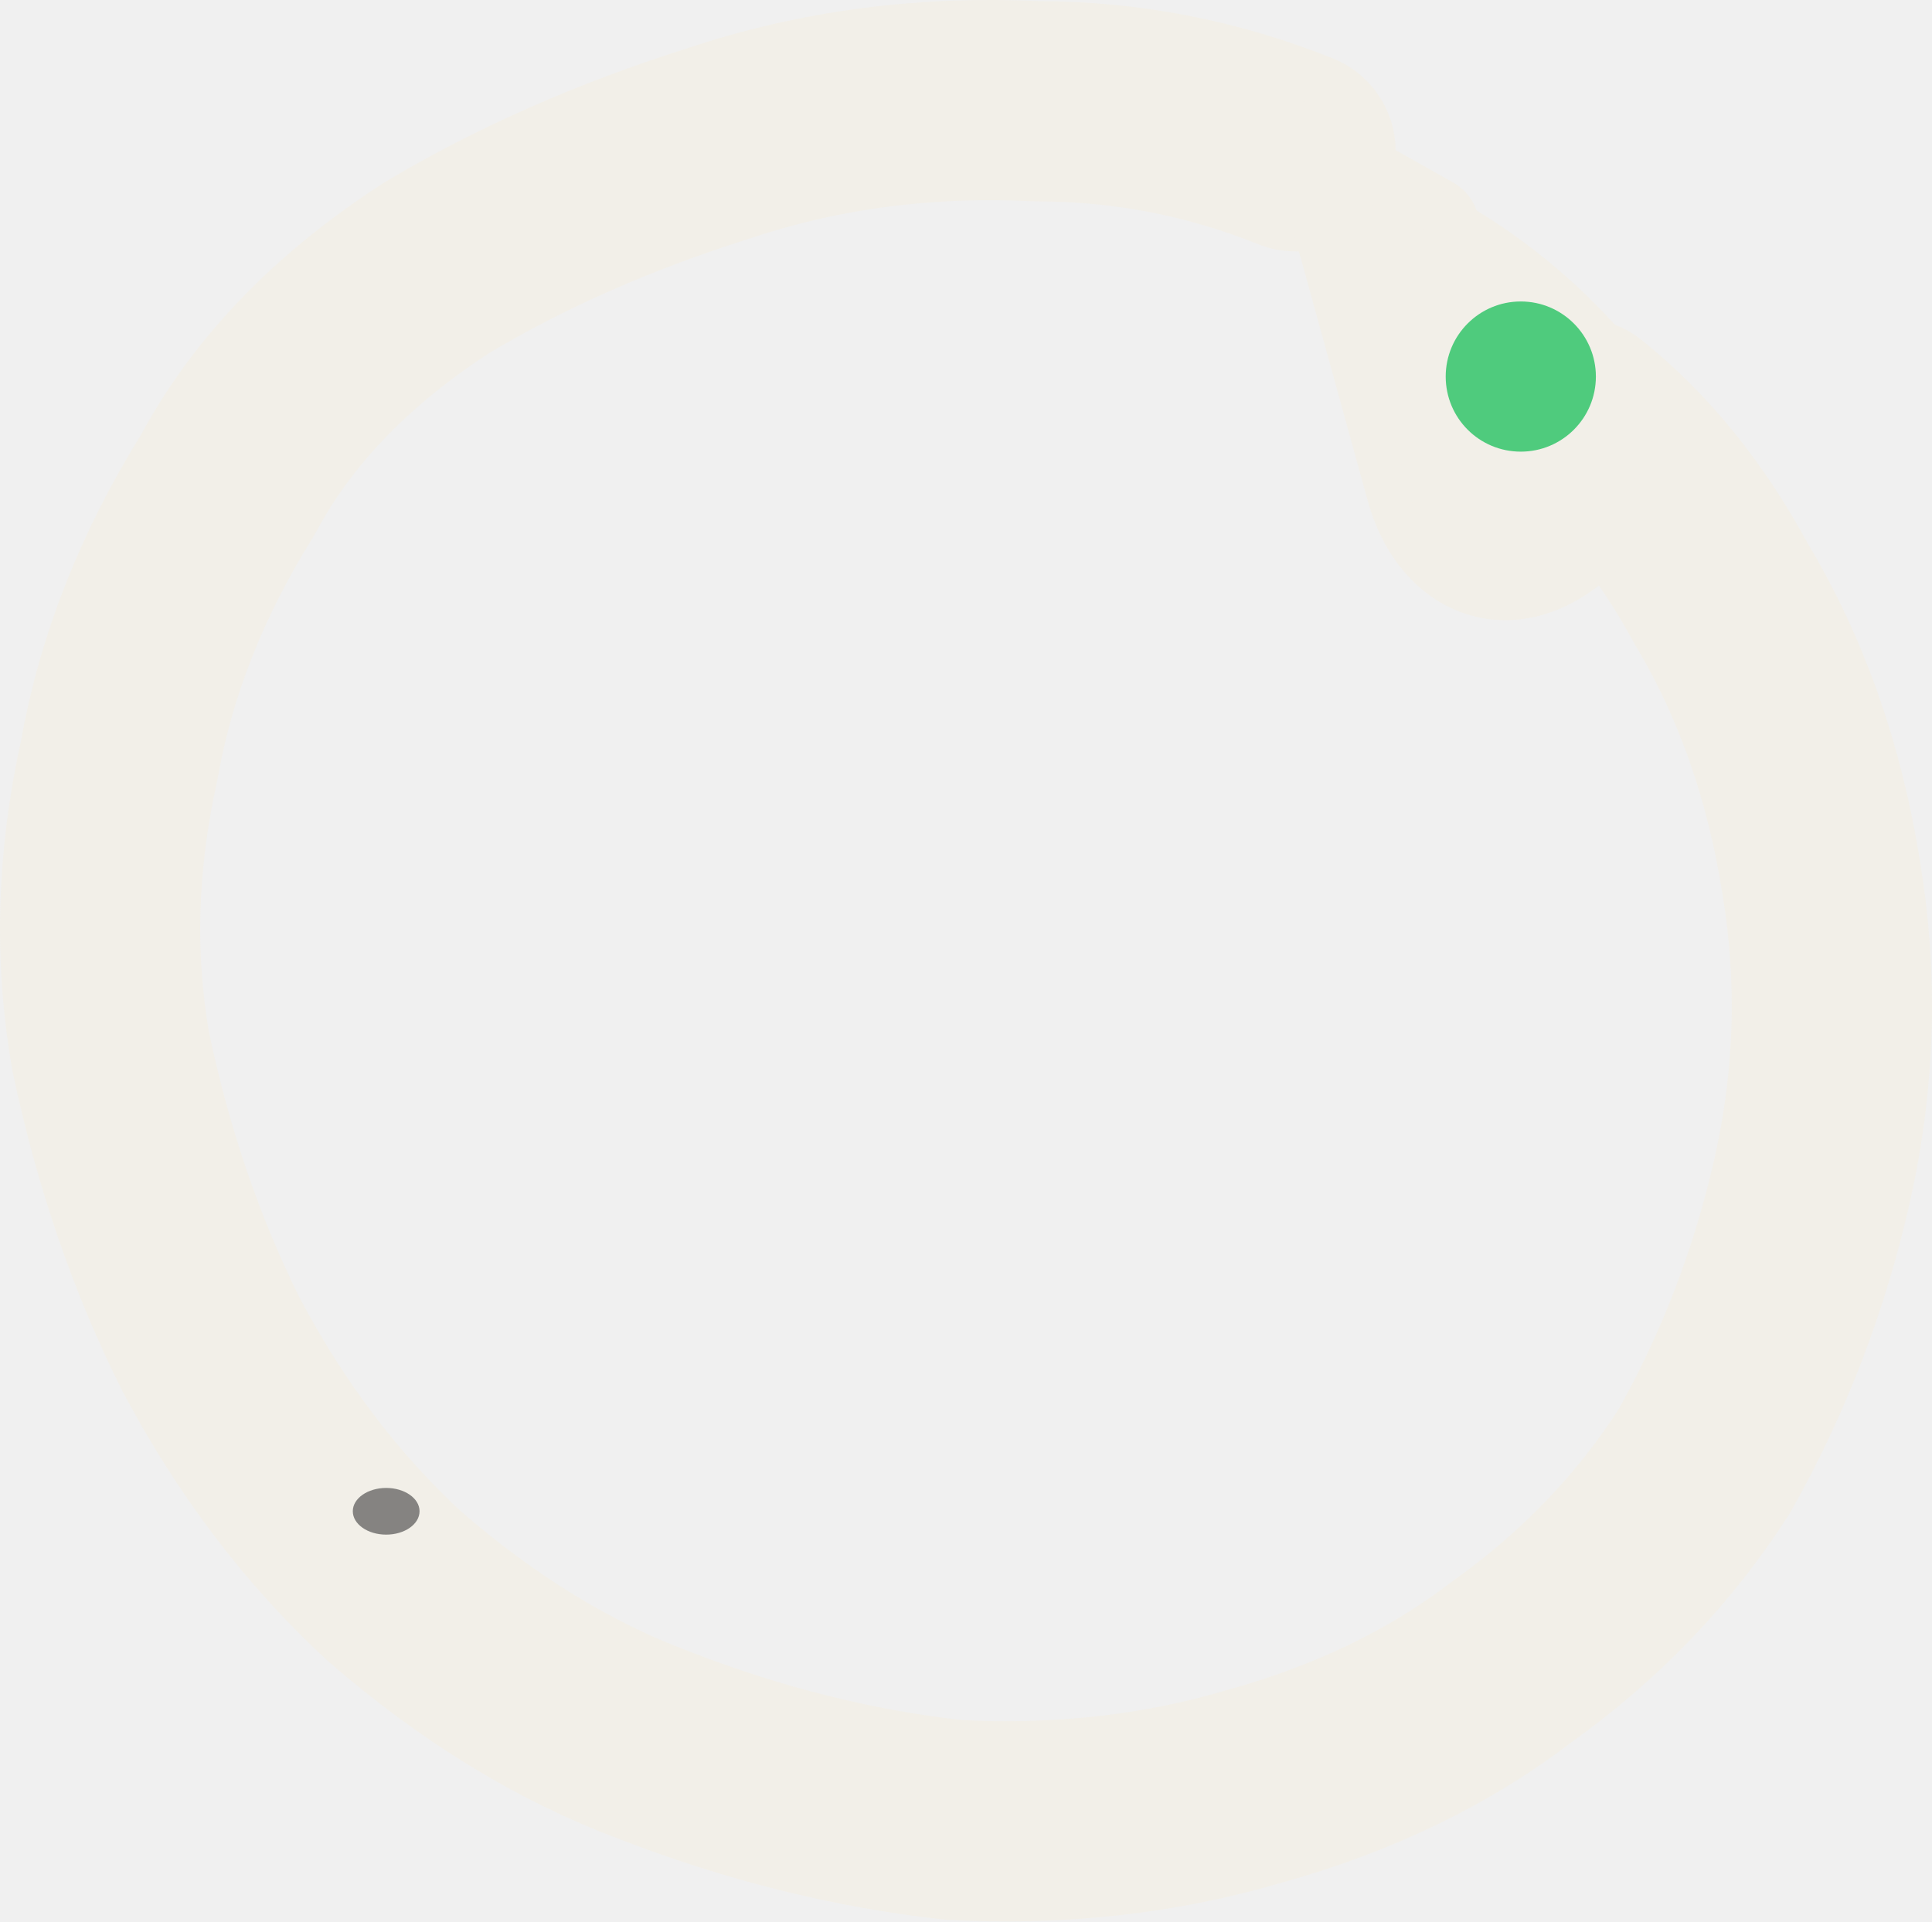
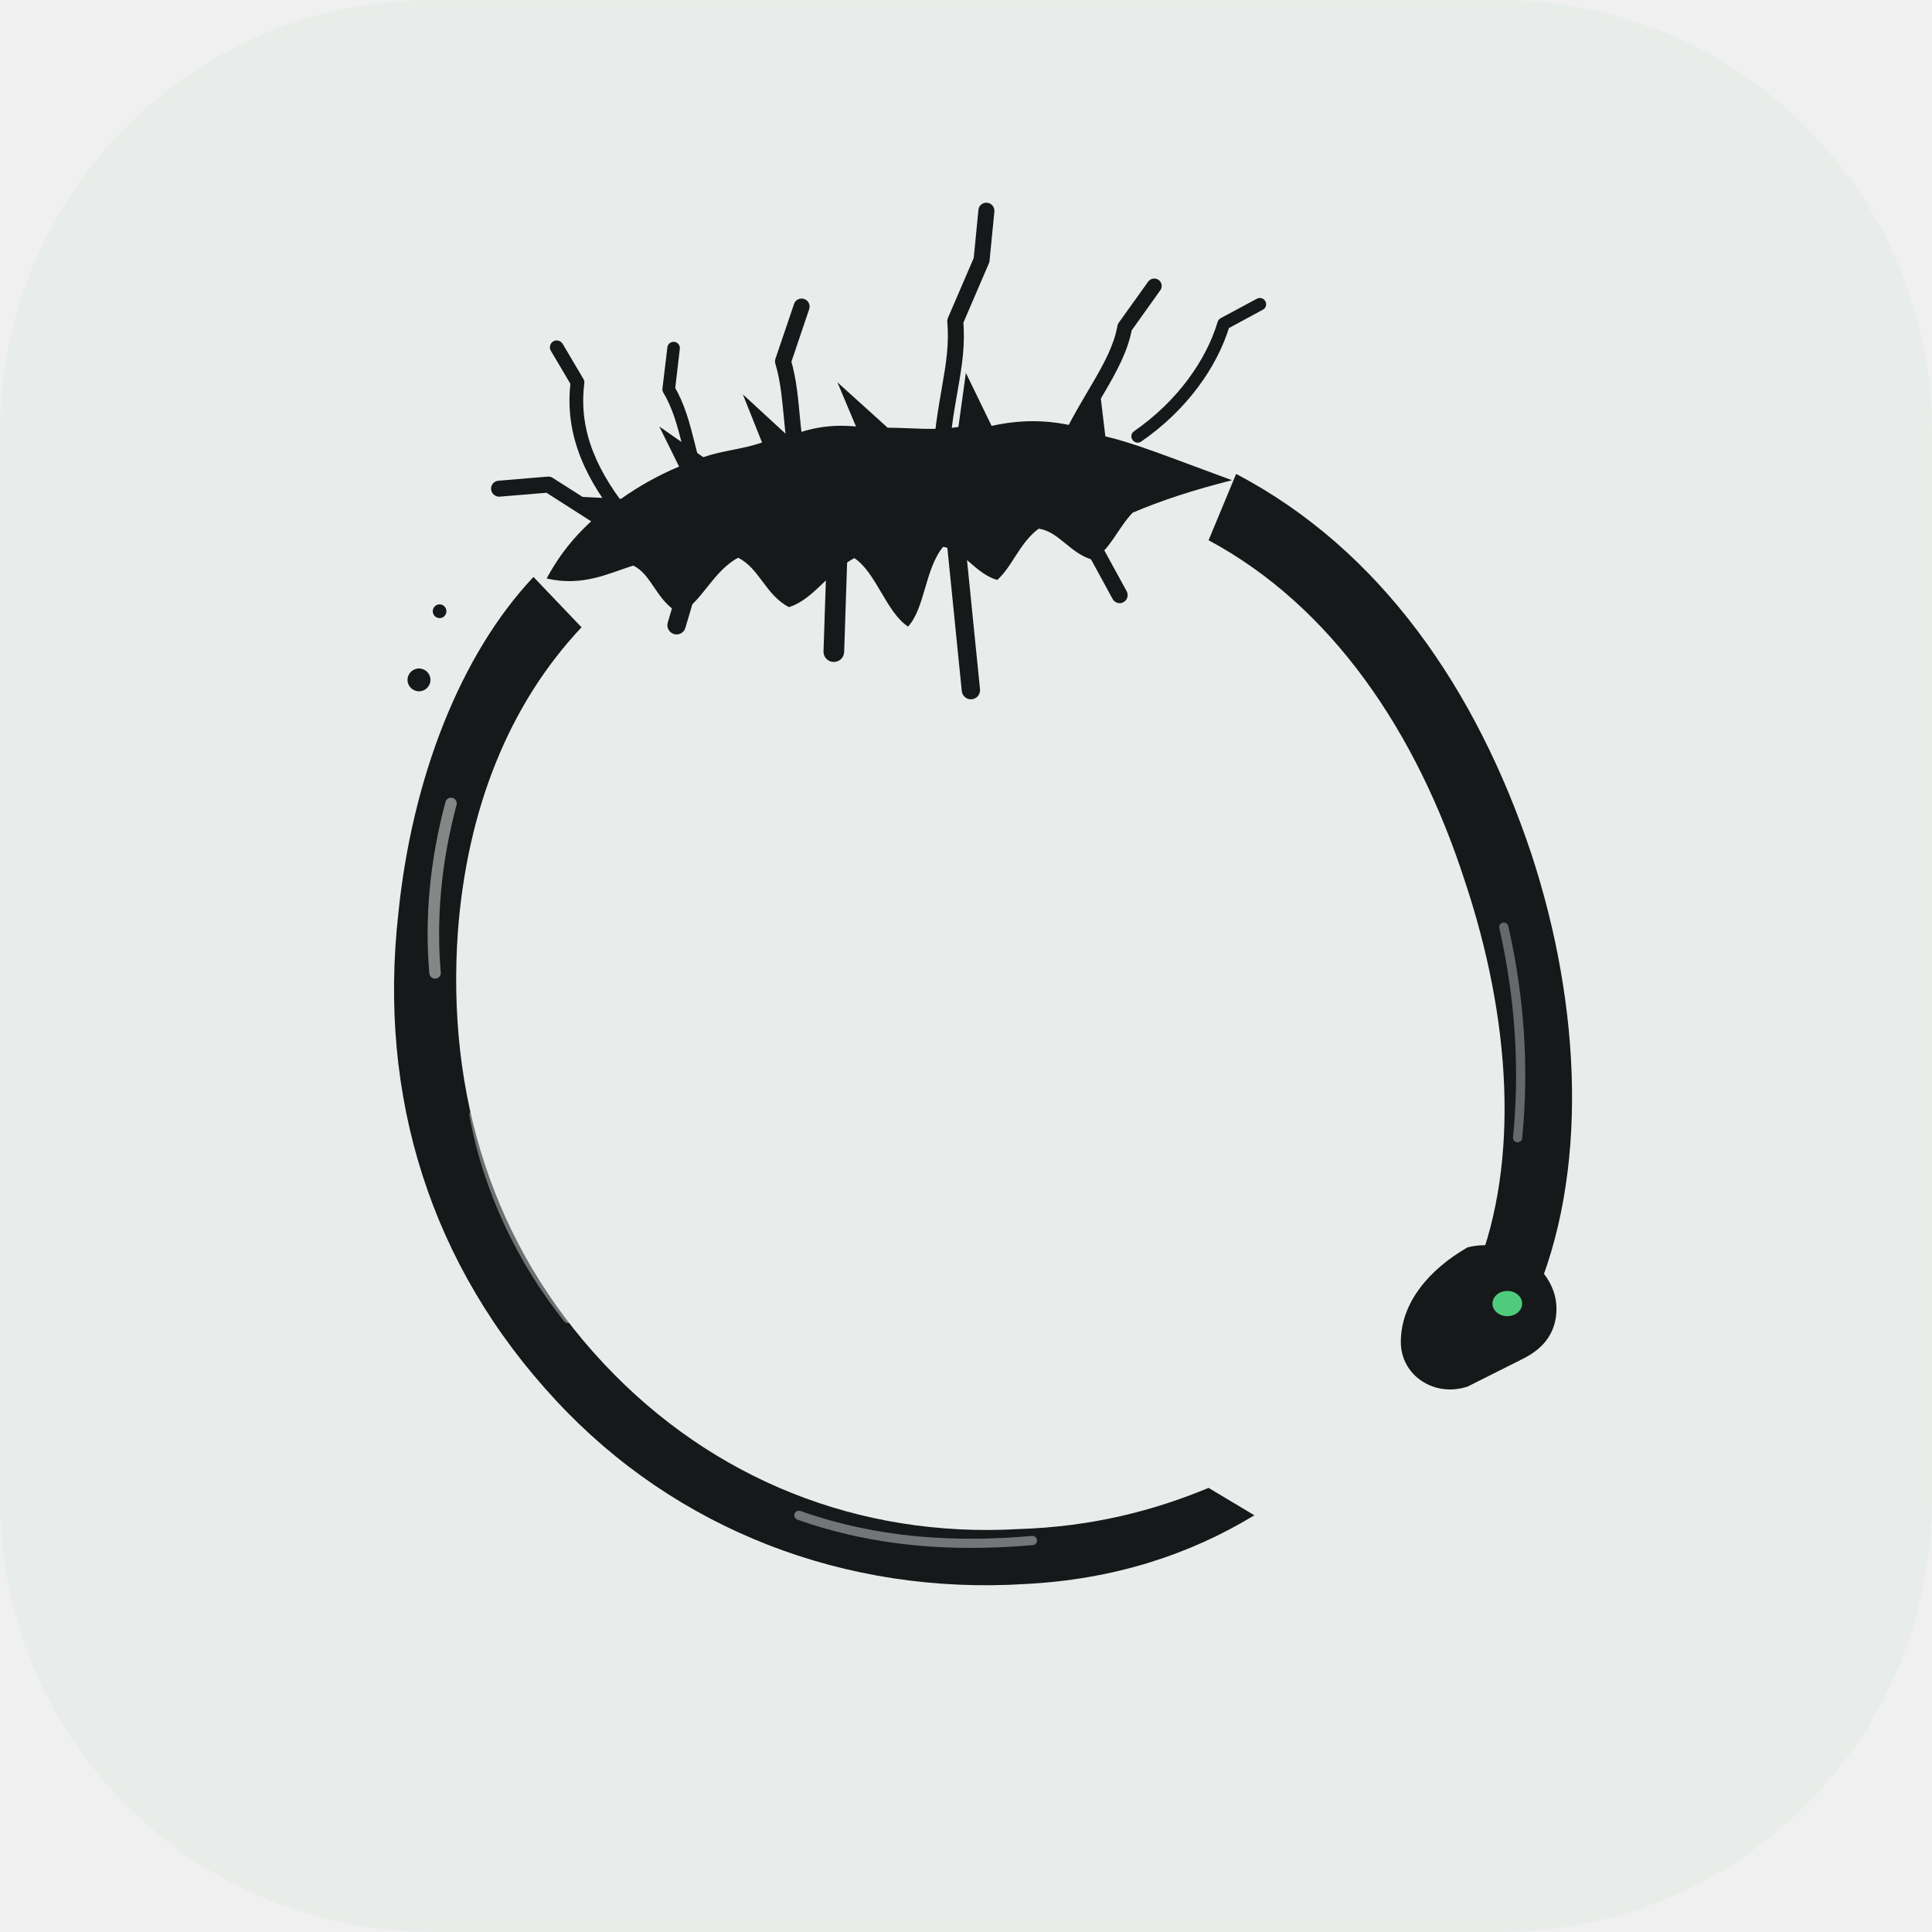
- <svg xmlns="http://www.w3.org/2000/svg" preserveAspectRatio="none" overflow="visible" style="display: block;" width="12.042" height="11.976" viewBox="0 0 12.042 11.976" fill="none">
-   <g id="Mark / Loop Bite / Micro Eating Head">
-     <path id="Vector" d="M8.075 0.943C7.555 0.735 7.018 0.631 6.463 0.631C5.77 0.597 5.111 0.683 4.487 0.891C3.828 1.099 3.239 1.359 2.719 1.671C2.13 2.053 1.696 2.503 1.419 3.023C1.072 3.578 0.847 4.15 0.743 4.739C0.604 5.363 0.587 5.97 0.691 6.559C0.83 7.218 1.038 7.825 1.315 8.379C1.627 8.969 2.008 9.471 2.459 9.887C2.979 10.338 3.516 10.667 4.071 10.875C4.695 11.118 5.319 11.274 5.943 11.343C6.602 11.378 7.226 11.309 7.815 11.135C8.439 10.962 8.976 10.702 9.427 10.355C9.912 10.009 10.311 9.593 10.623 9.107C10.935 8.553 11.16 7.963 11.299 7.339C11.438 6.715 11.455 6.091 11.351 5.467C11.247 4.809 11.039 4.219 10.727 3.699C10.484 3.249 10.19 2.885 9.843 2.607" stroke="#F2EFE8" stroke-width="1.248" stroke-linecap="round" stroke-linejoin="round" />
-     <path id="Vector_2" d="M8.075 0.943L8.907 1.411" stroke="#F2EFE8" stroke-width="0.624" stroke-linecap="round" />
-     <path id="Vector_3" d="M10.415 2.711C9.947 1.931 9.219 1.359 8.439 1.099C8.179 1.047 8.127 1.255 8.231 1.567L8.647 3.075C8.855 3.855 9.687 4.011 10.207 3.179C10.363 2.971 10.519 2.815 10.415 2.711Z" fill="#F2EFE8" stroke="#F2EFE8" stroke-width="0.26" stroke-linejoin="round" />
-     <path id="Vector_4" d="M9.479 2.815C9.737 2.815 9.947 2.606 9.947 2.347C9.947 2.089 9.737 1.879 9.479 1.879C9.22 1.879 9.011 2.089 9.011 2.347C9.011 2.606 9.22 2.815 9.479 2.815Z" fill="#4FCB7D" />
-     <path id="Vector_5" opacity="0.5" d="M2.407 9.565C2.522 9.565 2.615 9.5 2.615 9.419C2.615 9.339 2.522 9.274 2.407 9.274C2.292 9.274 2.199 9.339 2.199 9.419C2.199 9.5 2.292 9.565 2.407 9.565Z" fill="#17181A" />
+ <svg xmlns="http://www.w3.org/2000/svg" width="16" height="16" viewBox="0 0 16 16" fill="none">
+   <g id="Temporary Export / App Icon / 16" clip-path="url(#clip0_49_92)">
+     <g id="App Icon / Fog Tile">
+       <rect width="16" height="16" rx="3.576" fill="#E8EDEC" />
+       <rect x="0.047" y="0.047" width="15.906" height="15.906" rx="3.529" stroke="#F2EFE8" stroke-opacity="0.18" stroke-width="0.094" />
+     </g>
+     <g id="Small Mark / 40" clip-path="url(#clip1_49_92)">
+       <g id="Ouroboros / Ink Crown / Primary">
+         <path id="Lower Loop / Uneven Brush Body" fill-rule="evenodd" clip-rule="evenodd" d="M4.418 4.778C3.811 5.422 3.413 6.446 3.299 7.564C3.129 9.08 3.565 10.483 4.607 11.601C5.593 12.663 6.995 13.212 8.493 13.118C9.232 13.08 9.858 12.871 10.388 12.549L10.009 12.322C9.554 12.511 9.043 12.644 8.436 12.663C7.109 12.739 5.896 12.246 5.005 11.298C4.077 10.312 3.697 9.061 3.792 7.716C3.868 6.711 4.209 5.839 4.816 5.195L4.418 4.778Z" fill="#15191A" />
+         <path id="Right Loop / Head Approach" d="M10.009 4.474C11.033 5.024 11.734 6.067 12.132 7.299C12.511 8.436 12.587 9.611 12.227 10.521L12.701 10.767C13.156 9.725 13.099 8.341 12.682 7.071C12.227 5.707 11.431 4.55 10.237 3.925L10.009 4.474Z" fill="#15191A" />
+         <path id="Ink Crown / Dense Top" d="M4.527 4.791C4.641 4.579 4.779 4.413 4.967 4.255L4.733 4.111L5.143 4.131C5.29 4.028 5.44 3.941 5.624 3.864L5.46 3.532L5.824 3.786C5.994 3.728 6.14 3.723 6.311 3.665L6.152 3.266L6.531 3.615C6.715 3.539 6.89 3.513 7.089 3.532L6.935 3.166L7.351 3.542C7.563 3.543 7.729 3.567 7.937 3.536L7.999 3.088L8.212 3.527C8.449 3.475 8.661 3.476 8.88 3.525L9.095 3.119L9.154 3.614C9.407 3.673 9.668 3.781 10.203 3.977C9.889 4.056 9.61 4.147 9.38 4.246C9.254 4.378 9.198 4.549 9.049 4.636C8.861 4.583 8.769 4.402 8.602 4.378C8.441 4.499 8.388 4.686 8.259 4.803C8.072 4.749 7.977 4.552 7.81 4.529C7.659 4.714 7.66 5.038 7.52 5.189C7.339 5.07 7.256 4.741 7.075 4.622C6.864 4.735 6.736 4.965 6.534 5.028C6.339 4.927 6.29 4.707 6.113 4.619C5.902 4.732 5.811 4.989 5.63 5.081C5.435 4.98 5.401 4.758 5.244 4.684C5.041 4.747 4.83 4.86 4.527 4.791Z" fill="#15191A" />
+         <path id="Crown Branch / Left 1" d="M5.149 4.339C5.169 4.363 5.205 4.367 5.229 4.347C5.253 4.327 5.257 4.291 5.237 4.267L5.193 4.303L5.149 4.339ZM4.783 3.167L4.839 3.175C4.841 3.162 4.838 3.15 4.832 3.139L4.783 3.167ZM4.66 2.848C4.644 2.821 4.609 2.811 4.582 2.827C4.555 2.843 4.546 2.878 4.562 2.905L4.611 2.876L4.66 2.848ZM5.193 4.303L5.237 4.267C4.955 3.923 4.788 3.58 4.839 3.175L4.783 3.167L4.726 3.16C4.67 3.61 4.858 3.984 5.149 4.339L5.193 4.303ZM4.783 3.167L4.832 3.139L4.66 2.848L4.611 2.876L4.562 2.905L4.734 3.196L4.783 3.167Z" fill="#15191A" />
+         <path id="Crown Branch / Left 2" d="M5.821 4.218C5.834 4.244 5.865 4.256 5.891 4.244C5.917 4.232 5.928 4.201 5.916 4.175L5.869 4.196L5.821 4.218ZM5.538 3.225L5.486 3.218C5.485 3.23 5.487 3.241 5.493 3.251L5.538 3.225ZM5.63 2.889C5.634 2.861 5.613 2.835 5.585 2.831C5.556 2.828 5.53 2.848 5.527 2.876L5.579 2.883L5.63 2.889ZM5.869 4.196L5.916 4.175C5.832 3.992 5.791 3.823 5.751 3.66C5.71 3.499 5.67 3.343 5.583 3.198L5.538 3.225L5.493 3.251C5.571 3.381 5.609 3.523 5.65 3.685C5.69 3.846 5.732 4.025 5.821 4.218L5.869 4.196ZM5.538 3.225L5.59 3.231L5.63 2.889L5.579 2.883L5.527 2.876L5.486 3.218L5.538 3.225Z" fill="#15191A" />
+         <path id="Crown Branch / Mid" d="M6.621 4.085C6.635 4.119 6.673 4.136 6.707 4.123C6.741 4.11 6.758 4.072 6.745 4.037L6.683 4.061L6.621 4.085ZM6.485 2.992L6.422 2.971C6.417 2.984 6.417 2.998 6.421 3.011L6.485 2.992ZM6.701 2.561C6.713 2.526 6.695 2.488 6.66 2.476C6.625 2.464 6.587 2.483 6.576 2.517L6.639 2.539L6.701 2.561ZM6.683 4.061L6.745 4.037C6.669 3.84 6.645 3.663 6.628 3.49C6.611 3.32 6.6 3.147 6.548 2.974L6.485 2.992L6.421 3.011C6.468 3.169 6.478 3.325 6.496 3.503C6.513 3.679 6.539 3.871 6.621 4.085L6.683 4.061ZM6.485 2.992L6.548 3.014L6.701 2.561L6.639 2.539L6.576 2.517L6.422 2.971L6.485 2.992Z" fill="#15191A" />
+         <path id="Crown Branch / High" d="M7.725 3.866C7.724 3.902 7.753 3.933 7.79 3.934C7.827 3.935 7.857 3.906 7.858 3.869L7.791 3.867L7.725 3.866ZM7.911 2.66L7.85 2.634C7.846 2.644 7.844 2.655 7.845 2.666L7.911 2.66ZM8.129 2.153L8.19 2.18C8.193 2.173 8.195 2.167 8.195 2.16L8.129 2.153ZM8.235 1.752C8.238 1.715 8.212 1.683 8.175 1.679C8.139 1.675 8.106 1.702 8.103 1.738L8.169 1.745L8.235 1.752ZM7.791 3.867L7.858 3.869C7.863 3.613 7.9 3.412 7.933 3.223C7.966 3.035 7.995 2.857 7.977 2.655L7.911 2.66L7.845 2.666C7.861 2.849 7.835 3.012 7.802 3.2C7.77 3.388 7.73 3.598 7.725 3.866L7.791 3.867ZM7.911 2.66L7.972 2.687L8.19 2.18L8.129 2.153L8.068 2.127L7.85 2.634L7.911 2.66ZM8.129 2.153L8.195 2.16L8.235 1.752L8.169 1.745L8.103 1.738L8.063 2.146L8.129 2.153Z" fill="#15191A" />
+         <path id="Crown Branch / Right 1" d="M8.73 3.78C8.718 3.812 8.733 3.847 8.765 3.86C8.797 3.873 8.832 3.857 8.845 3.826L8.788 3.803L8.73 3.78ZM9.314 2.71L9.264 2.674C9.259 2.681 9.255 2.69 9.254 2.699L9.314 2.71ZM9.609 2.404C9.629 2.377 9.623 2.338 9.595 2.318C9.567 2.299 9.529 2.305 9.509 2.332L9.559 2.368L9.609 2.404ZM8.788 3.803L8.845 3.826C8.933 3.604 9.046 3.421 9.149 3.246C9.25 3.073 9.342 2.905 9.375 2.721L9.314 2.71L9.254 2.699C9.225 2.859 9.144 3.01 9.042 3.183C8.942 3.355 8.822 3.547 8.73 3.78L8.788 3.803ZM9.314 2.71L9.365 2.746L9.609 2.404L9.559 2.368L9.509 2.332L9.264 2.674L9.314 2.71Z" fill="#15191A" />
+         <path id="Crown Branch / Right 2" d="M9.392 3.571C9.368 3.587 9.362 3.62 9.379 3.643C9.395 3.667 9.428 3.673 9.451 3.657L9.421 3.614L9.392 3.571ZM10.134 2.681L10.109 2.635C10.097 2.642 10.088 2.653 10.084 2.666L10.134 2.681ZM10.458 2.565C10.484 2.552 10.493 2.52 10.479 2.495C10.466 2.47 10.434 2.46 10.409 2.474L10.434 2.52L10.458 2.565ZM9.421 3.614L9.451 3.657C9.826 3.398 10.08 3.043 10.184 2.696L10.134 2.681L10.084 2.666C9.987 2.988 9.748 3.324 9.392 3.571L9.421 3.614ZM10.134 2.681L10.159 2.727L10.458 2.565L10.434 2.52L10.409 2.474L10.109 2.635L10.134 2.681Z" fill="#15191A" />
+         <path id="Crown Twig / Left" d="M4.983 4.373C5.014 4.393 5.055 4.384 5.074 4.353C5.094 4.322 5.085 4.281 5.054 4.261L5.018 4.317L4.983 4.373ZM4.542 4.013L4.578 3.958C4.566 3.95 4.551 3.946 4.537 3.947L4.542 4.013ZM4.128 3.981C4.091 3.984 4.064 4.016 4.067 4.052C4.07 4.089 4.103 4.116 4.139 4.113L4.133 4.047L4.128 3.981ZM5.018 4.317L5.054 4.261L4.578 3.958L4.542 4.013L4.507 4.069L4.983 4.373L5.018 4.317ZM4.542 4.013L4.537 3.947L4.128 3.981L4.133 4.047L4.139 4.113L4.548 4.079L4.542 4.013Z" fill="#15191A" />
+         <path id="Drip / 1" d="M5.852 4.602C5.864 4.562 5.841 4.52 5.801 4.508C5.761 4.496 5.718 4.519 5.707 4.559L5.779 4.581L5.852 4.602ZM5.53 5.156C5.518 5.196 5.541 5.238 5.581 5.251C5.622 5.263 5.664 5.24 5.676 5.2L5.603 5.178L5.53 5.156ZM5.779 4.581L5.707 4.559L5.53 5.156L5.603 5.178L5.676 5.2L5.852 4.602L5.779 4.581Z" fill="#15191A" />
+         <path id="Drip / 2" d="M7.02 4.524C7.021 4.477 6.984 4.437 6.937 4.435C6.89 4.433 6.851 4.47 6.849 4.517L6.934 4.52L7.02 4.524ZM6.82 5.394C6.818 5.441 6.855 5.48 6.902 5.482C6.95 5.484 6.989 5.447 6.991 5.4L6.905 5.397L6.82 5.394ZM6.934 4.52L6.849 4.517L6.82 5.394L6.905 5.397L6.991 5.4L7.02 4.524L6.934 4.52Z" fill="#15191A" />
+         <path id="Drip / 3" d="M7.986 4.416C7.981 4.374 7.944 4.344 7.903 4.348C7.861 4.352 7.83 4.389 7.835 4.431L7.91 4.423L7.986 4.416ZM7.965 5.723C7.969 5.764 8.006 5.795 8.048 5.791C8.09 5.787 8.12 5.75 8.116 5.708L8.04 5.715L7.965 5.723ZM7.91 4.423L7.835 4.431L7.965 5.723L8.04 5.715L8.116 5.708L7.986 4.416L7.91 4.423Z" fill="#15191A" />
+         <path id="Drip / 4" d="M9.017 4.323C8.999 4.291 8.959 4.279 8.927 4.296C8.895 4.314 8.883 4.354 8.901 4.386L8.959 4.355L9.017 4.323ZM9.214 4.96C9.232 4.993 9.272 5.005 9.304 4.987C9.336 4.97 9.348 4.93 9.331 4.897L9.272 4.929L9.214 4.96ZM8.959 4.355L8.901 4.386L9.214 4.96L9.272 4.929L9.331 4.897L9.017 4.323L8.959 4.355Z" fill="#15191A" />
+         <path id="Dry Brush / Left Gap 1" opacity="0.52" d="M3.735 6.654C3.603 7.147 3.565 7.621 3.603 8.057" stroke="#E8EDEB" stroke-width="0.095" stroke-linecap="round" />
+         <path id="Dry Brush / Left Gap 2" opacity="0.42" d="M3.925 9.232C4.039 9.858 4.323 10.445 4.702 10.919" stroke="#E8EDEB" stroke-width="0.076" stroke-linecap="round" />
+         <path id="Dry Brush / Bottom Gap" opacity="0.44" d="M6.616 12.549C7.261 12.777 7.905 12.814 8.55 12.758" stroke="#E8EDEB" stroke-width="0.076" stroke-linecap="round" />
+         <path id="Dry Brush / Right Gap" opacity="0.38" d="M12.454 7.678C12.587 8.265 12.625 8.853 12.568 9.422" stroke="#E8EDEB" stroke-width="0.076" stroke-linecap="round" />
+         <path id="Ink Fleck / 1" d="M3.47 5.725C3.522 5.725 3.565 5.683 3.565 5.631C3.565 5.578 3.522 5.536 3.47 5.536C3.418 5.536 3.375 5.578 3.375 5.631C3.375 5.683 3.418 5.725 3.47 5.725Z" fill="#15191A" />
+         <path id="Ink Fleck / 2" d="M3.641 5.119C3.672 5.119 3.697 5.093 3.697 5.062C3.697 5.031 3.672 5.005 3.641 5.005C3.609 5.005 3.584 5.031 3.584 5.062C3.584 5.093 3.609 5.119 3.641 5.119Z" fill="#15191A" />
+         <path id="Ink Fleck / 3" d="M10.294 4.323C10.335 4.323 10.369 4.289 10.369 4.247C10.369 4.205 10.335 4.171 10.294 4.171C10.252 4.171 10.218 4.205 10.218 4.247C10.218 4.289 10.252 4.323 10.294 4.323Z" fill="#15191A" />
+         <path id="Ink Fleck / 4" d="M10.824 4.721C10.856 4.721 10.881 4.695 10.881 4.664C10.881 4.633 10.856 4.607 10.824 4.607C10.793 4.607 10.767 4.633 10.767 4.664C10.767 4.695 10.793 4.721 10.824 4.721Z" fill="#15191A" />
+       </g>
+       <path id="Head" d="M12.154 10.33C12.522 10.238 12.89 10.515 12.89 10.837C12.89 11.022 12.798 11.16 12.614 11.252L12.154 11.483C11.877 11.575 11.601 11.39 11.601 11.114C11.601 10.791 11.832 10.515 12.154 10.33Z" fill="#15191A" />
+       <path id="Eye" d="M12.483 10.9C12.551 10.9 12.606 10.853 12.606 10.796C12.606 10.738 12.551 10.691 12.483 10.691C12.415 10.691 12.36 10.738 12.36 10.796C12.36 10.853 12.415 10.9 12.483 10.9Z" fill="#4FCB7D" />
+     </g>
  </g>
+   <defs>
+     <clipPath id="clip0_49_92">
+       <rect width="16" height="16" fill="white" />
+     </clipPath>
+     <clipPath id="clip1_49_92">
+       <rect width="13.647" height="13.647" fill="white" transform="translate(1.17651 1.17647)" />
+     </clipPath>
+   </defs>
</svg>
